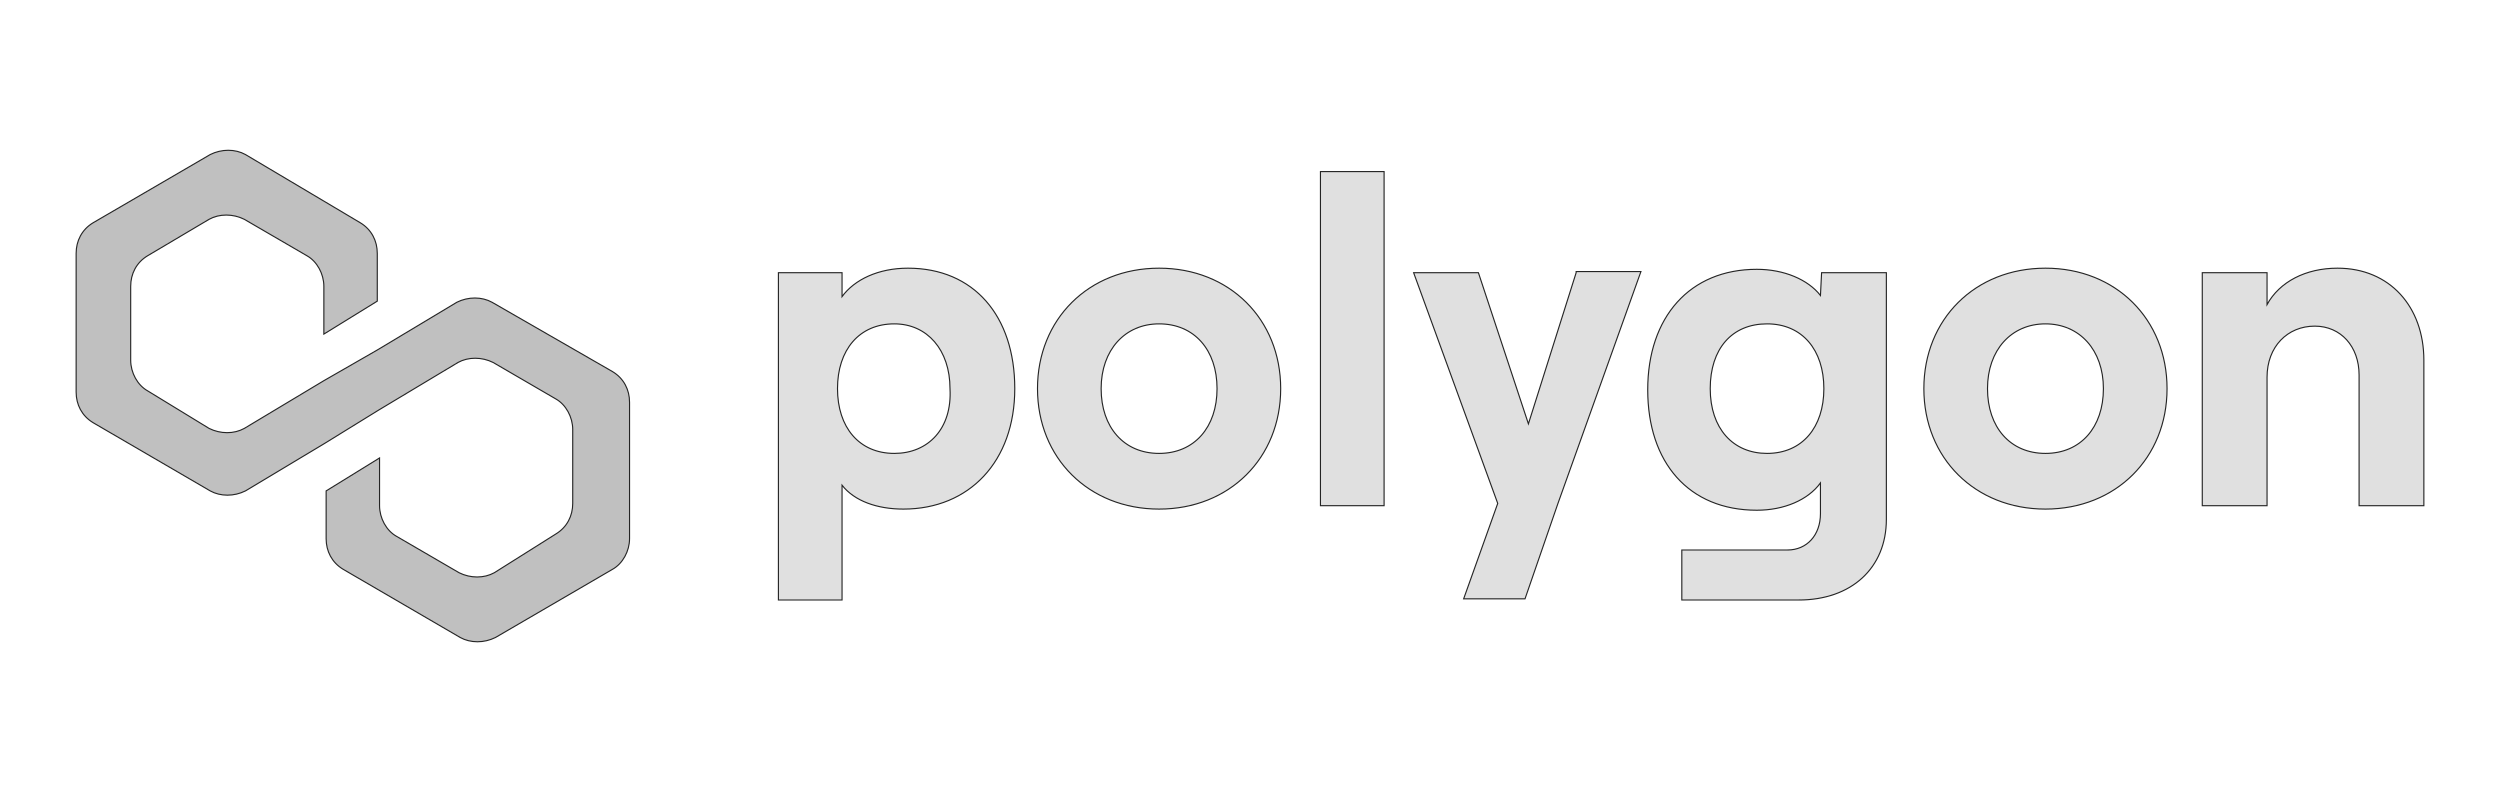
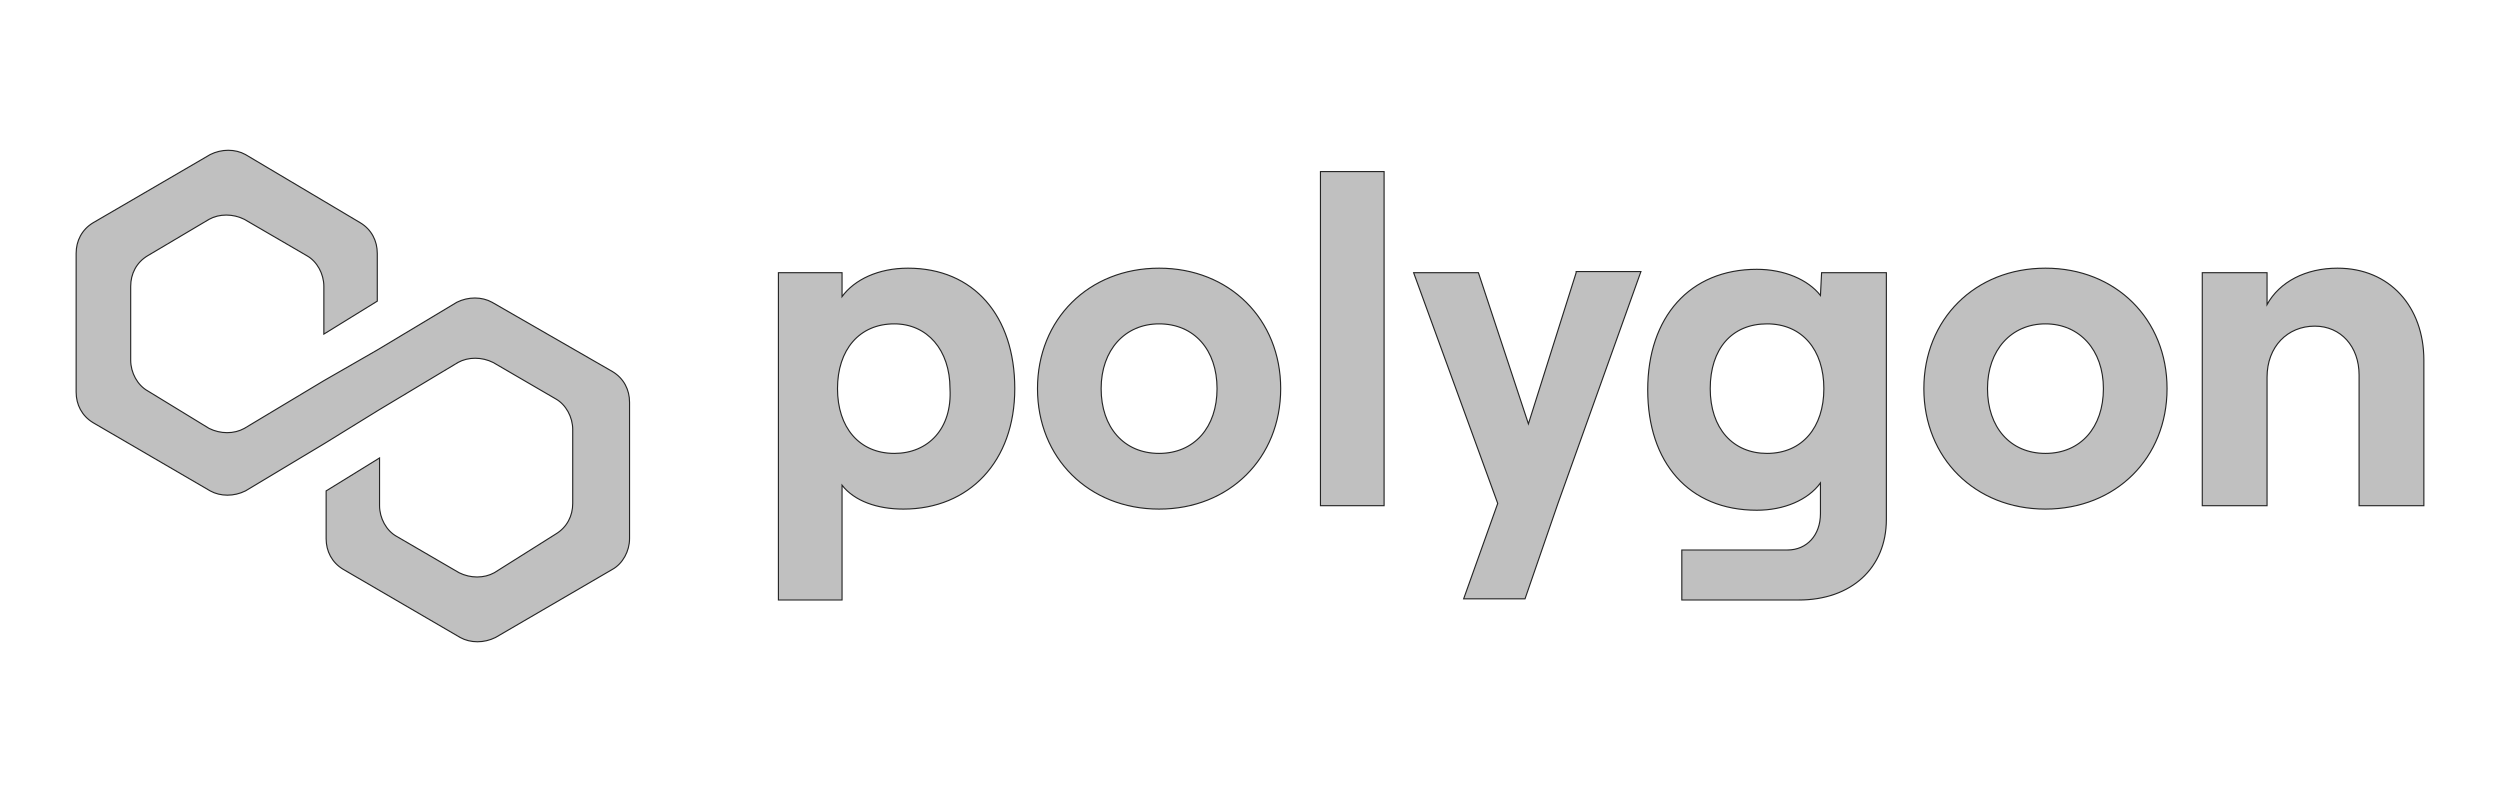
<svg xmlns="http://www.w3.org/2000/svg" version="1.1" id="Layer_1" x="0px" y="0px" viewBox="0 0 220 70" style="enable-background:new 0 0 220 70;" xml:space="preserve">
  <style type="text/css">
	.st0{fill:#C0C0C0;stroke:#242424;stroke-width:0.1;stroke-miterlimit:10;}
- 	.st1{fill:#E0E0E0;stroke:#242424;stroke-width:0.1;stroke-miterlimit:10;}
</style>
  <path class="st0" d="M43.3,26.6c-0.9-0.5-2.1-0.5-3.1,0l-7,4.2l-4.7,2.7l-7,4.2c-0.9,0.5-2.1,0.5-3.1,0L13,34.4  c-0.9-0.5-1.5-1.6-1.5-2.7v-6.5c0-1.1,0.5-2.1,1.5-2.7l5.4-3.2c0.9-0.5,2.1-0.5,3.1,0l5.5,3.2c0.9,0.5,1.5,1.6,1.5,2.7v4.2l4.7-2.9  v-4.2c0-1.1-0.5-2.1-1.5-2.7l-10.1-6c-0.9-0.5-2.1-0.5-3.1,0l-10.3,6c-1,0.6-1.5,1.6-1.5,2.7v12.2c0,1.1,0.5,2.1,1.5,2.7l10.3,6  c0.9,0.5,2.1,0.5,3.1,0l7-4.2l4.7-2.9l7-4.2c0.9-0.5,2.1-0.5,3.1,0l5.5,3.2c0.9,0.5,1.5,1.6,1.5,2.7v6.5c0,1.1-0.5,2.1-1.5,2.7  l-5.4,3.4c-0.9,0.5-2.1,0.5-3.1,0l-5.5-3.2c-0.9-0.5-1.5-1.6-1.5-2.7v-4.2l-4.7,2.9v4.2c0,1.1,0.5,2.1,1.5,2.7l10.3,6  c0.9,0.5,2.1,0.5,3.1,0l10.3-6c0.9-0.5,1.5-1.6,1.5-2.7v-12c0-1.1-0.5-2.1-1.5-2.7L43.3,26.6z" />
-   <path class="st1" d="M74.1,52.8V42.7c1.1,1.4,3.1,2.1,5.4,2.1c5.8,0,9.8-4.2,9.8-10.6s-3.6-10.6-9.4-10.6c-2.6,0-4.7,1-5.8,2.5V24  h-5.6v28.8H74.1z M78.7,39.9c-3.1,0-5-2.3-5-5.7s1.9-5.7,5-5.7c2.9,0,4.9,2.3,4.9,5.7C83.8,37.7,81.7,39.9,78.7,39.9z" />
-   <path class="st1" d="M102,44.8c6.2,0,10.7-4.5,10.7-10.6s-4.5-10.6-10.7-10.6s-10.7,4.5-10.7,10.6S95.8,44.8,102,44.8z M102,39.9  c-3.1,0-5.1-2.3-5.1-5.7s2.1-5.7,5.1-5.7c3.1,0,5.1,2.3,5.1,5.7C107.1,37.6,105.1,39.9,102,39.9z" />
-   <path class="st1" d="M121.8,44.5V15.1h-5.6v29.4H121.8z" />
-   <path class="st1" d="M138.7,24l-4.2,13.3L130.1,24h-5.7l7.4,20.3l-3,8.4h5.4l2.9-8.4l7.3-20.4h-5.7V24z" />
-   <path class="st1" d="M160.2,26c-1.1-1.4-3.2-2.3-5.6-2.3c-5.9,0-9.6,4.2-9.6,10.6s3.6,10.6,9.6,10.6c2.4,0,4.5-0.9,5.6-2.4v2.7  c0,1.9-1.2,3.2-2.9,3.2H148v4.4h10.3c4.6,0,7.7-2.8,7.7-7.1V24h-5.7L160.2,26L160.2,26z M155.5,39.9c-3,0-5-2.2-5-5.7s1.9-5.7,5-5.7  s5,2.3,5,5.7S158.6,39.9,155.5,39.9z" />
-   <path class="st1" d="M180,44.8c6.2,0,10.7-4.5,10.7-10.6s-4.5-10.6-10.7-10.6s-10.7,4.5-10.7,10.6S173.8,44.8,180,44.8z M180,39.9  c-3.1,0-5.1-2.3-5.1-5.7s2.1-5.7,5.1-5.7s5.1,2.3,5.1,5.7C185.1,37.6,183.1,39.9,180,39.9z" />
-   <path class="st1" d="M199.5,44.5V33.2c0-2.7,1.8-4.5,4.2-4.5c2.3,0,3.9,1.8,3.9,4.3v11.5h5.7V31.7c0-4.7-3-8.1-7.6-8.1  c-2.8,0-5.1,1.2-6.2,3.2V24h-5.7v20.5H199.5z" />
+   <path class="st0" d="M74.1,52.8V42.7c1.1,1.4,3.1,2.1,5.4,2.1c5.8,0,9.8-4.2,9.8-10.6s-3.6-10.6-9.4-10.6c-2.6,0-4.7,1-5.8,2.5V24  h-5.6v28.8H74.1z M78.7,39.9c-3.1,0-5-2.3-5-5.7s1.9-5.7,5-5.7c2.9,0,4.9,2.3,4.9,5.7C83.8,37.7,81.7,39.9,78.7,39.9z" />
+   <path class="st0" d="M102,44.8c6.2,0,10.7-4.5,10.7-10.6s-4.5-10.6-10.7-10.6s-10.7,4.5-10.7,10.6S95.8,44.8,102,44.8z M102,39.9  c-3.1,0-5.1-2.3-5.1-5.7s2.1-5.7,5.1-5.7c3.1,0,5.1,2.3,5.1,5.7C107.1,37.6,105.1,39.9,102,39.9z" />
+   <path class="st0" d="M121.8,44.5V15.1h-5.6v29.4H121.8z" />
+   <path class="st0" d="M138.7,24l-4.2,13.3L130.1,24h-5.7l7.4,20.3l-3,8.4h5.4l2.9-8.4l7.3-20.4h-5.7V24z" />
+   <path class="st0" d="M160.2,26c-1.1-1.4-3.2-2.3-5.6-2.3c-5.9,0-9.6,4.2-9.6,10.6s3.6,10.6,9.6,10.6c2.4,0,4.5-0.9,5.6-2.4v2.7  c0,1.9-1.2,3.2-2.9,3.2H148v4.4h10.3c4.6,0,7.7-2.8,7.7-7.1V24h-5.7L160.2,26L160.2,26z M155.5,39.9c-3,0-5-2.2-5-5.7s1.9-5.7,5-5.7  s5,2.3,5,5.7S158.6,39.9,155.5,39.9z" />
+   <path class="st0" d="M180,44.8c6.2,0,10.7-4.5,10.7-10.6s-4.5-10.6-10.7-10.6s-10.7,4.5-10.7,10.6S173.8,44.8,180,44.8z M180,39.9  c-3.1,0-5.1-2.3-5.1-5.7s2.1-5.7,5.1-5.7s5.1,2.3,5.1,5.7C185.1,37.6,183.1,39.9,180,39.9z" />
+   <path class="st0" d="M199.5,44.5V33.2c0-2.7,1.8-4.5,4.2-4.5c2.3,0,3.9,1.8,3.9,4.3v11.5h5.7V31.7c0-4.7-3-8.1-7.6-8.1  c-2.8,0-5.1,1.2-6.2,3.2V24h-5.7v20.5H199.5z" />
</svg>
